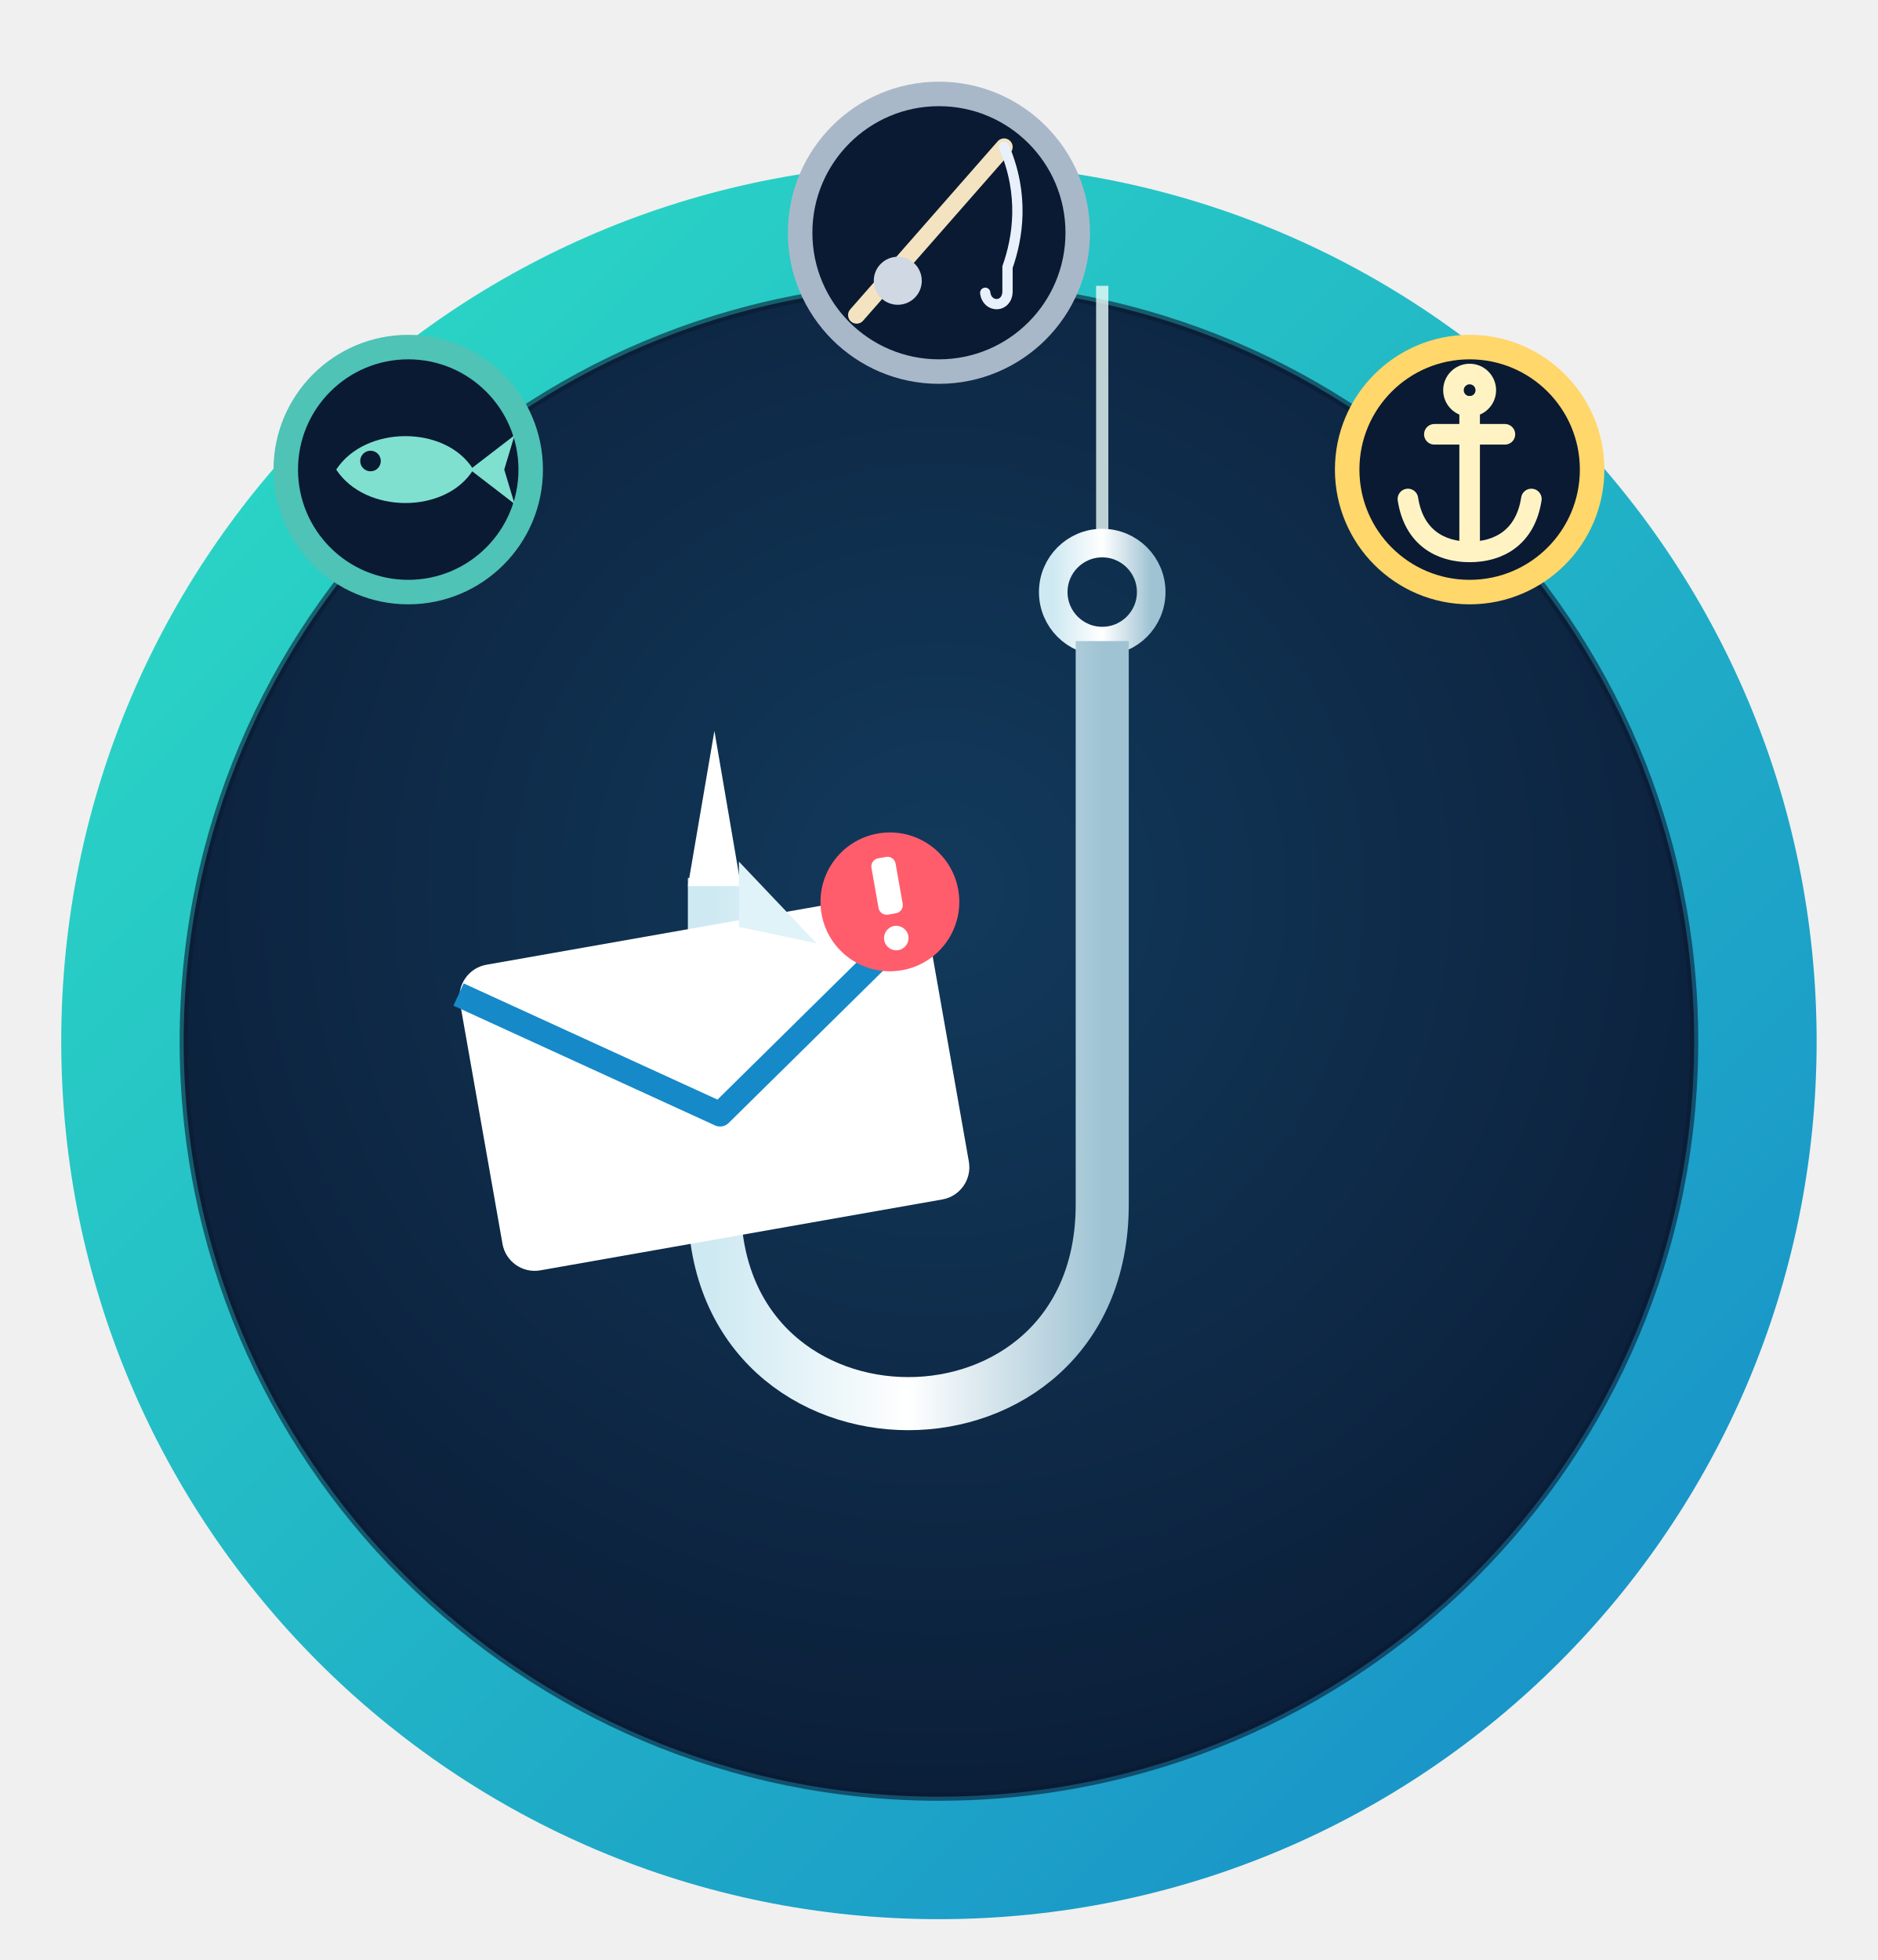
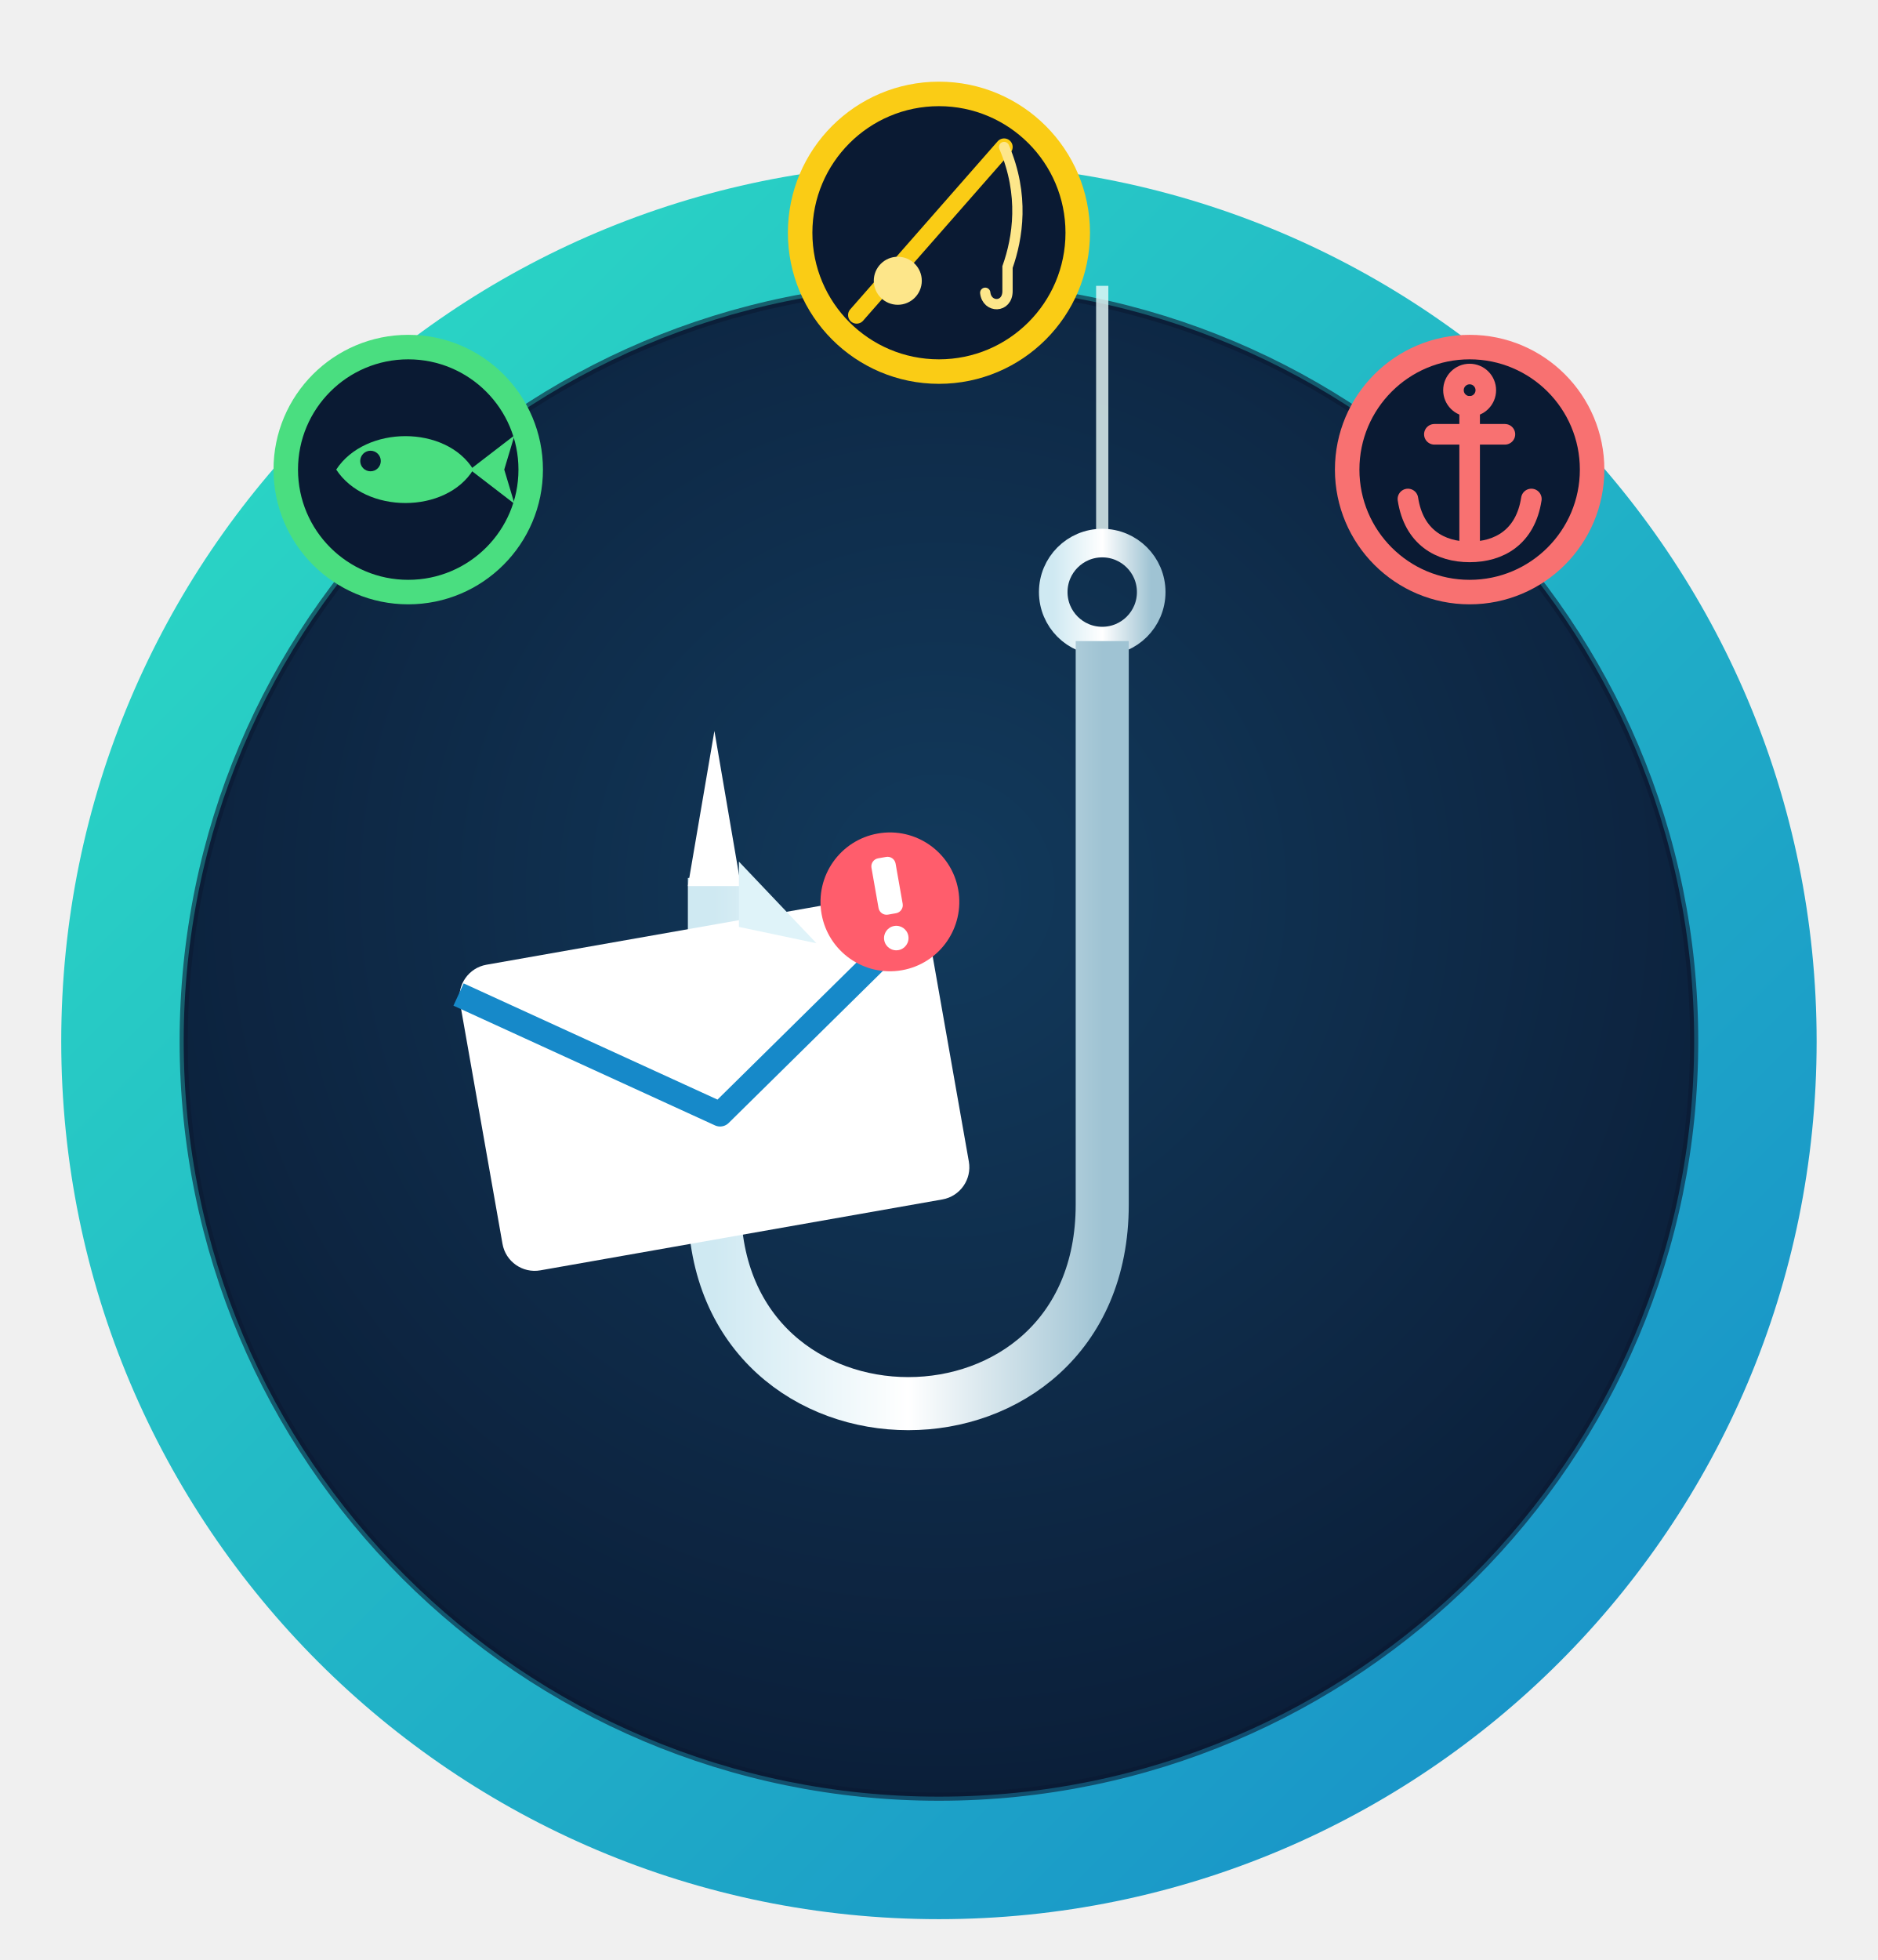
<svg xmlns="http://www.w3.org/2000/svg" viewBox="370 70 460 480" width="460" height="480">
  <defs>
    <linearGradient id="bg" x1="0" y1="0" x2="1" y2="1">
      <stop offset="0" stop-color="#0a1a33" />
      <stop offset="1" stop-color="#05253a" />
    </linearGradient>
    <linearGradient id="ringG" x1="0" y1="0" x2="1" y2="1">
      <stop offset="0" stop-color="#2de0c4" />
      <stop offset="1" stop-color="#1689c9" />
    </linearGradient>
    <radialGradient id="innerG" cx="0.5" cy="0.4" r="0.7">
      <stop offset="0" stop-color="#123a5c" />
      <stop offset="1" stop-color="#0a1a33" />
    </radialGradient>
    <radialGradient id="glow" cx="0.5" cy="0.5" r="0.5">
      <stop offset="0" stop-color="#2de0c4" stop-opacity="0.2" />
      <stop offset="1" stop-color="#2de0c4" stop-opacity="0" />
    </radialGradient>
    <linearGradient id="ribbonG" x1="0" y1="0" x2="0" y2="1">
      <stop offset="0" stop-color="#2de0c4" />
      <stop offset="1" stop-color="#17a9b5" />
    </linearGradient>
    <linearGradient id="steel" x1="0" y1="0" x2="1" y2="0">
      <stop offset="0" stop-color="#cfe9f2" />
      <stop offset="0.5" stop-color="#ffffff" />
      <stop offset="1" stop-color="#9fc3d3" />
    </linearGradient>
    <clipPath id="innerClip">
      <circle cx="600" cy="290" r="185" />
    </clipPath>
  </defs>
  <g transform="translate(0 35)">
    <circle cx="600" cy="290" r="215" fill="url(#ringG)" />
    <circle cx="600" cy="290" r="185" fill="url(#innerG)" />
    <circle cx="600" cy="290" r="185" fill="none" stroke="#0a1a33" stroke-opacity="0.6" stroke-width="2" />
    <line x1="640" y1="105" x2="640" y2="168" stroke="#e9fbf8" stroke-opacity="0.8" stroke-width="3" />
    <g transform="translate(640 0)">
      <circle cx="0" cy="180" r="12" fill="none" stroke="url(#steel)" stroke-width="7" />
      <path d="M0 192 V330 C0 395 -95 395 -95 330 V250" fill="none" stroke="url(#steel)" stroke-width="13" stroke-linecap="butt" />
    </g>
    <g transform="translate(545 300) rotate(-10)">
      <rect x="-58" y="-38" width="116" height="76" rx="8" fill="#ffffff" />
      <path d="M-58 -32 L0 8 L58 -32" fill="none" stroke="#1689c9" stroke-width="6" stroke-linejoin="round" />
      <circle cx="50" cy="-36" r="17" fill="#ff5d6c" />
      <rect x="47" y="-47" width="6" height="14" rx="2" fill="#fff" />
      <circle cx="50" cy="-27" r="3" fill="#fff" />
    </g>
    <g transform="translate(640 0)">
      <path d="M-101.5 262 V250" stroke="url(#steel)" stroke-width="13" />
      <path d="M-101.5 252 L-95 214 L-88.5 252 Z" fill="#ffffff" />
      <path d="M-89 246 L-70 266 L-89 262 Z" fill="#dff3f9" />
    </g>
    <g>
-       <circle cx="470" cy="150" r="30" fill="#0a1a33" stroke="#4fc3b5" stroke-width="6" />
+       <circle cx="470" cy="150" r="30" fill="#0a1a33" stroke="#4ade80" stroke-width="6" />
      <g transform="translate(470 150) scale(0.42)">
-         <path d="M-42 0 C-25 -26 22 -26 38 0 C22 26 -25 26 -42 0 Z" fill="#7fe0d0" />
-         <path d="M36 0 L62 -20 L56 0 L62 20 Z" fill="#7fe0d0" />
+         <path d="M-42 0 C-25 -26 22 -26 38 0 C22 26 -25 26 -42 0 Z" fill="#4ade80" />
+         <path d="M36 0 L62 -20 L56 0 L62 20 Z" fill="#4ade80" />
        <circle cx="-22" cy="-5" r="6" fill="#0a1a33" />
      </g>
-       <circle cx="600" cy="92" r="34" fill="#0a1a33" stroke="#a9b8c8" stroke-width="6" />
+       <circle cx="600" cy="92" r="34" fill="#0a1a33" stroke="#facc15" stroke-width="6" />
      <g transform="translate(600 92) scale(0.42) translate(-120 -112)">
-         <line x1="72" y1="160" x2="158" y2="62" stroke="#f4e3c1" stroke-width="10" stroke-linecap="round" />
-         <circle cx="96" cy="140" r="14" fill="#cfd8e3" />
-         <path d="M158 62 C170 90 166 115 160 132 L160 146 C160 156 148 156 147 147" fill="none" stroke="#e8f1fb" stroke-width="6" stroke-linecap="round" />
+         <line x1="72" y1="160" x2="158" y2="62" stroke="#facc15" stroke-width="10" stroke-linecap="round" />
+         <circle cx="96" cy="140" r="14" fill="#fde68a" />
+         <path d="M158 62 C170 90 166 115 160 132 L160 146 C160 156 148 156 147 147" fill="none" stroke="#fde68a" stroke-width="6" stroke-linecap="round" />
      </g>
-       <circle cx="730" cy="150" r="30" fill="#0a1a33" stroke="#ffd76a" stroke-width="6" />
-       <g transform="translate(730 150) scale(0.36) translate(-120 -112)" fill="none" stroke="#fff3c4" stroke-width="14" stroke-linecap="round" stroke-linejoin="round">
+       <circle cx="730" cy="150" r="30" fill="#0a1a33" stroke="#f87171" stroke-width="6" />
+       <g transform="translate(730 150) scale(0.36) translate(-120 -112)" fill="none" stroke="#f87171" stroke-width="14" stroke-linecap="round" stroke-linejoin="round">
        <circle cx="120" cy="58" r="11" />
        <line x1="120" y1="69" x2="120" y2="166" />
        <line x1="96" y1="88" x2="144" y2="88" />
        <path d="M78 132 C82 158 100 168 120 168 C140 168 158 158 162 132" />
      </g>
    </g>
  </g>
</svg>
